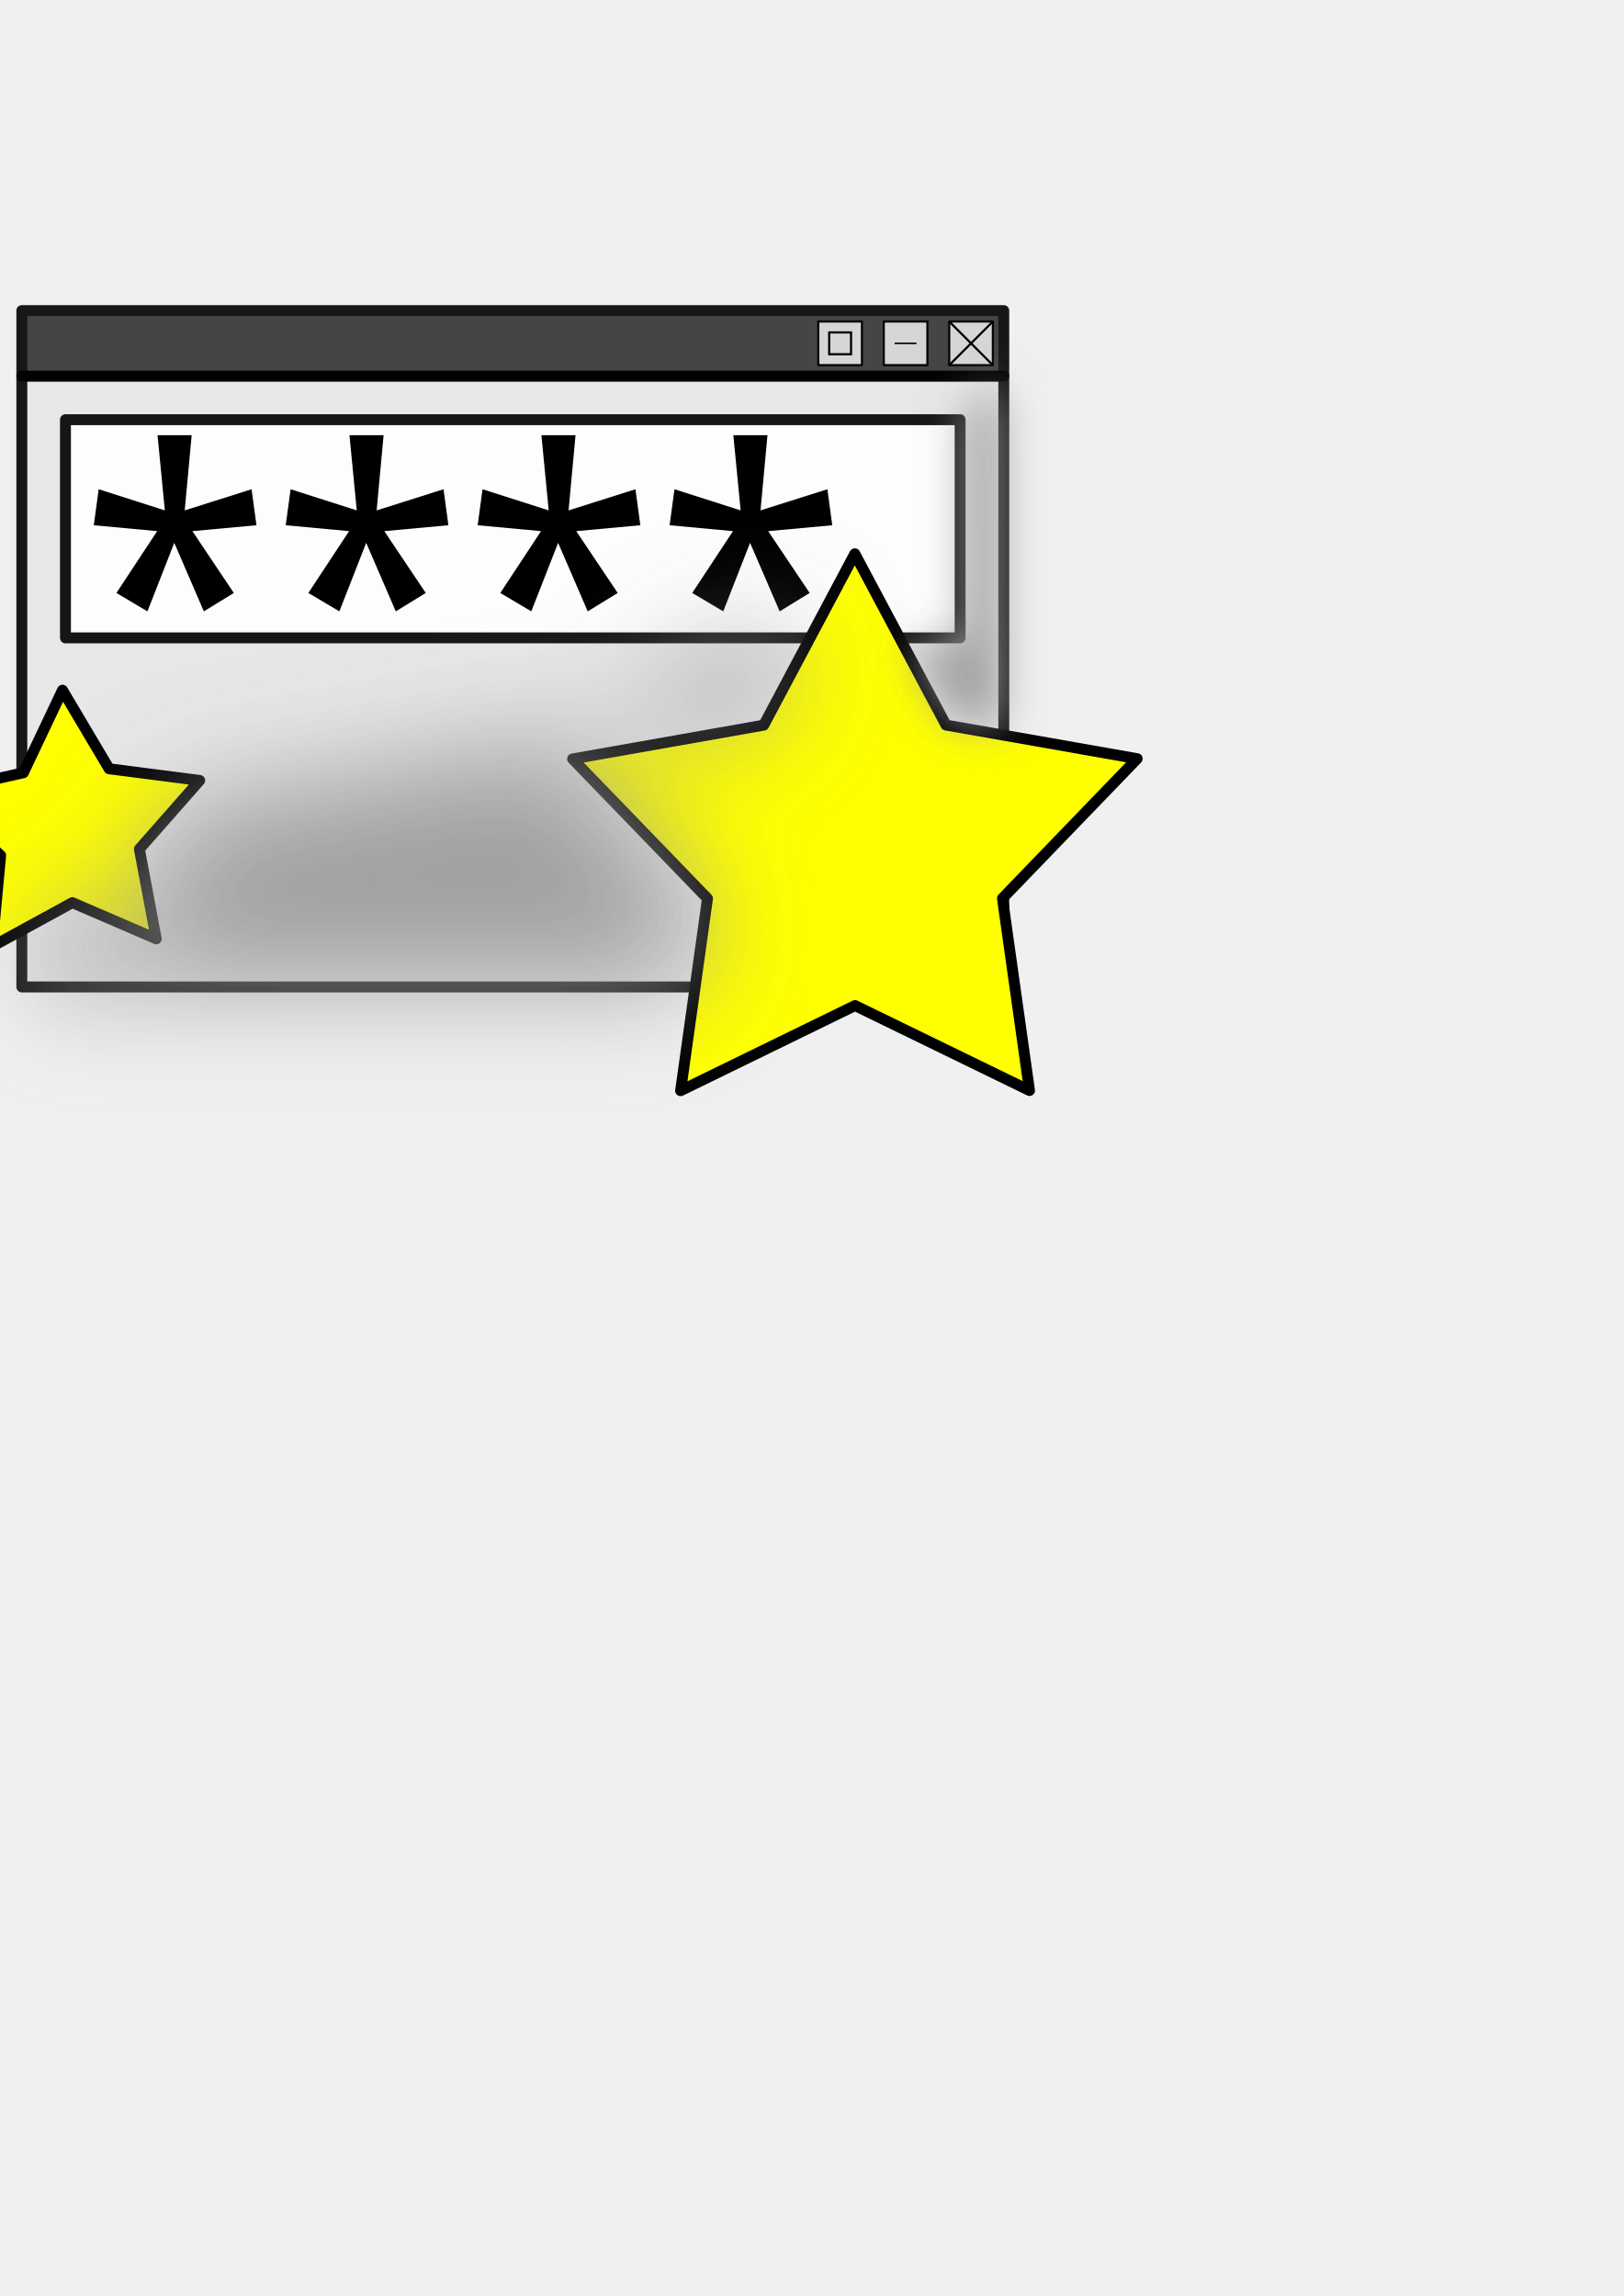
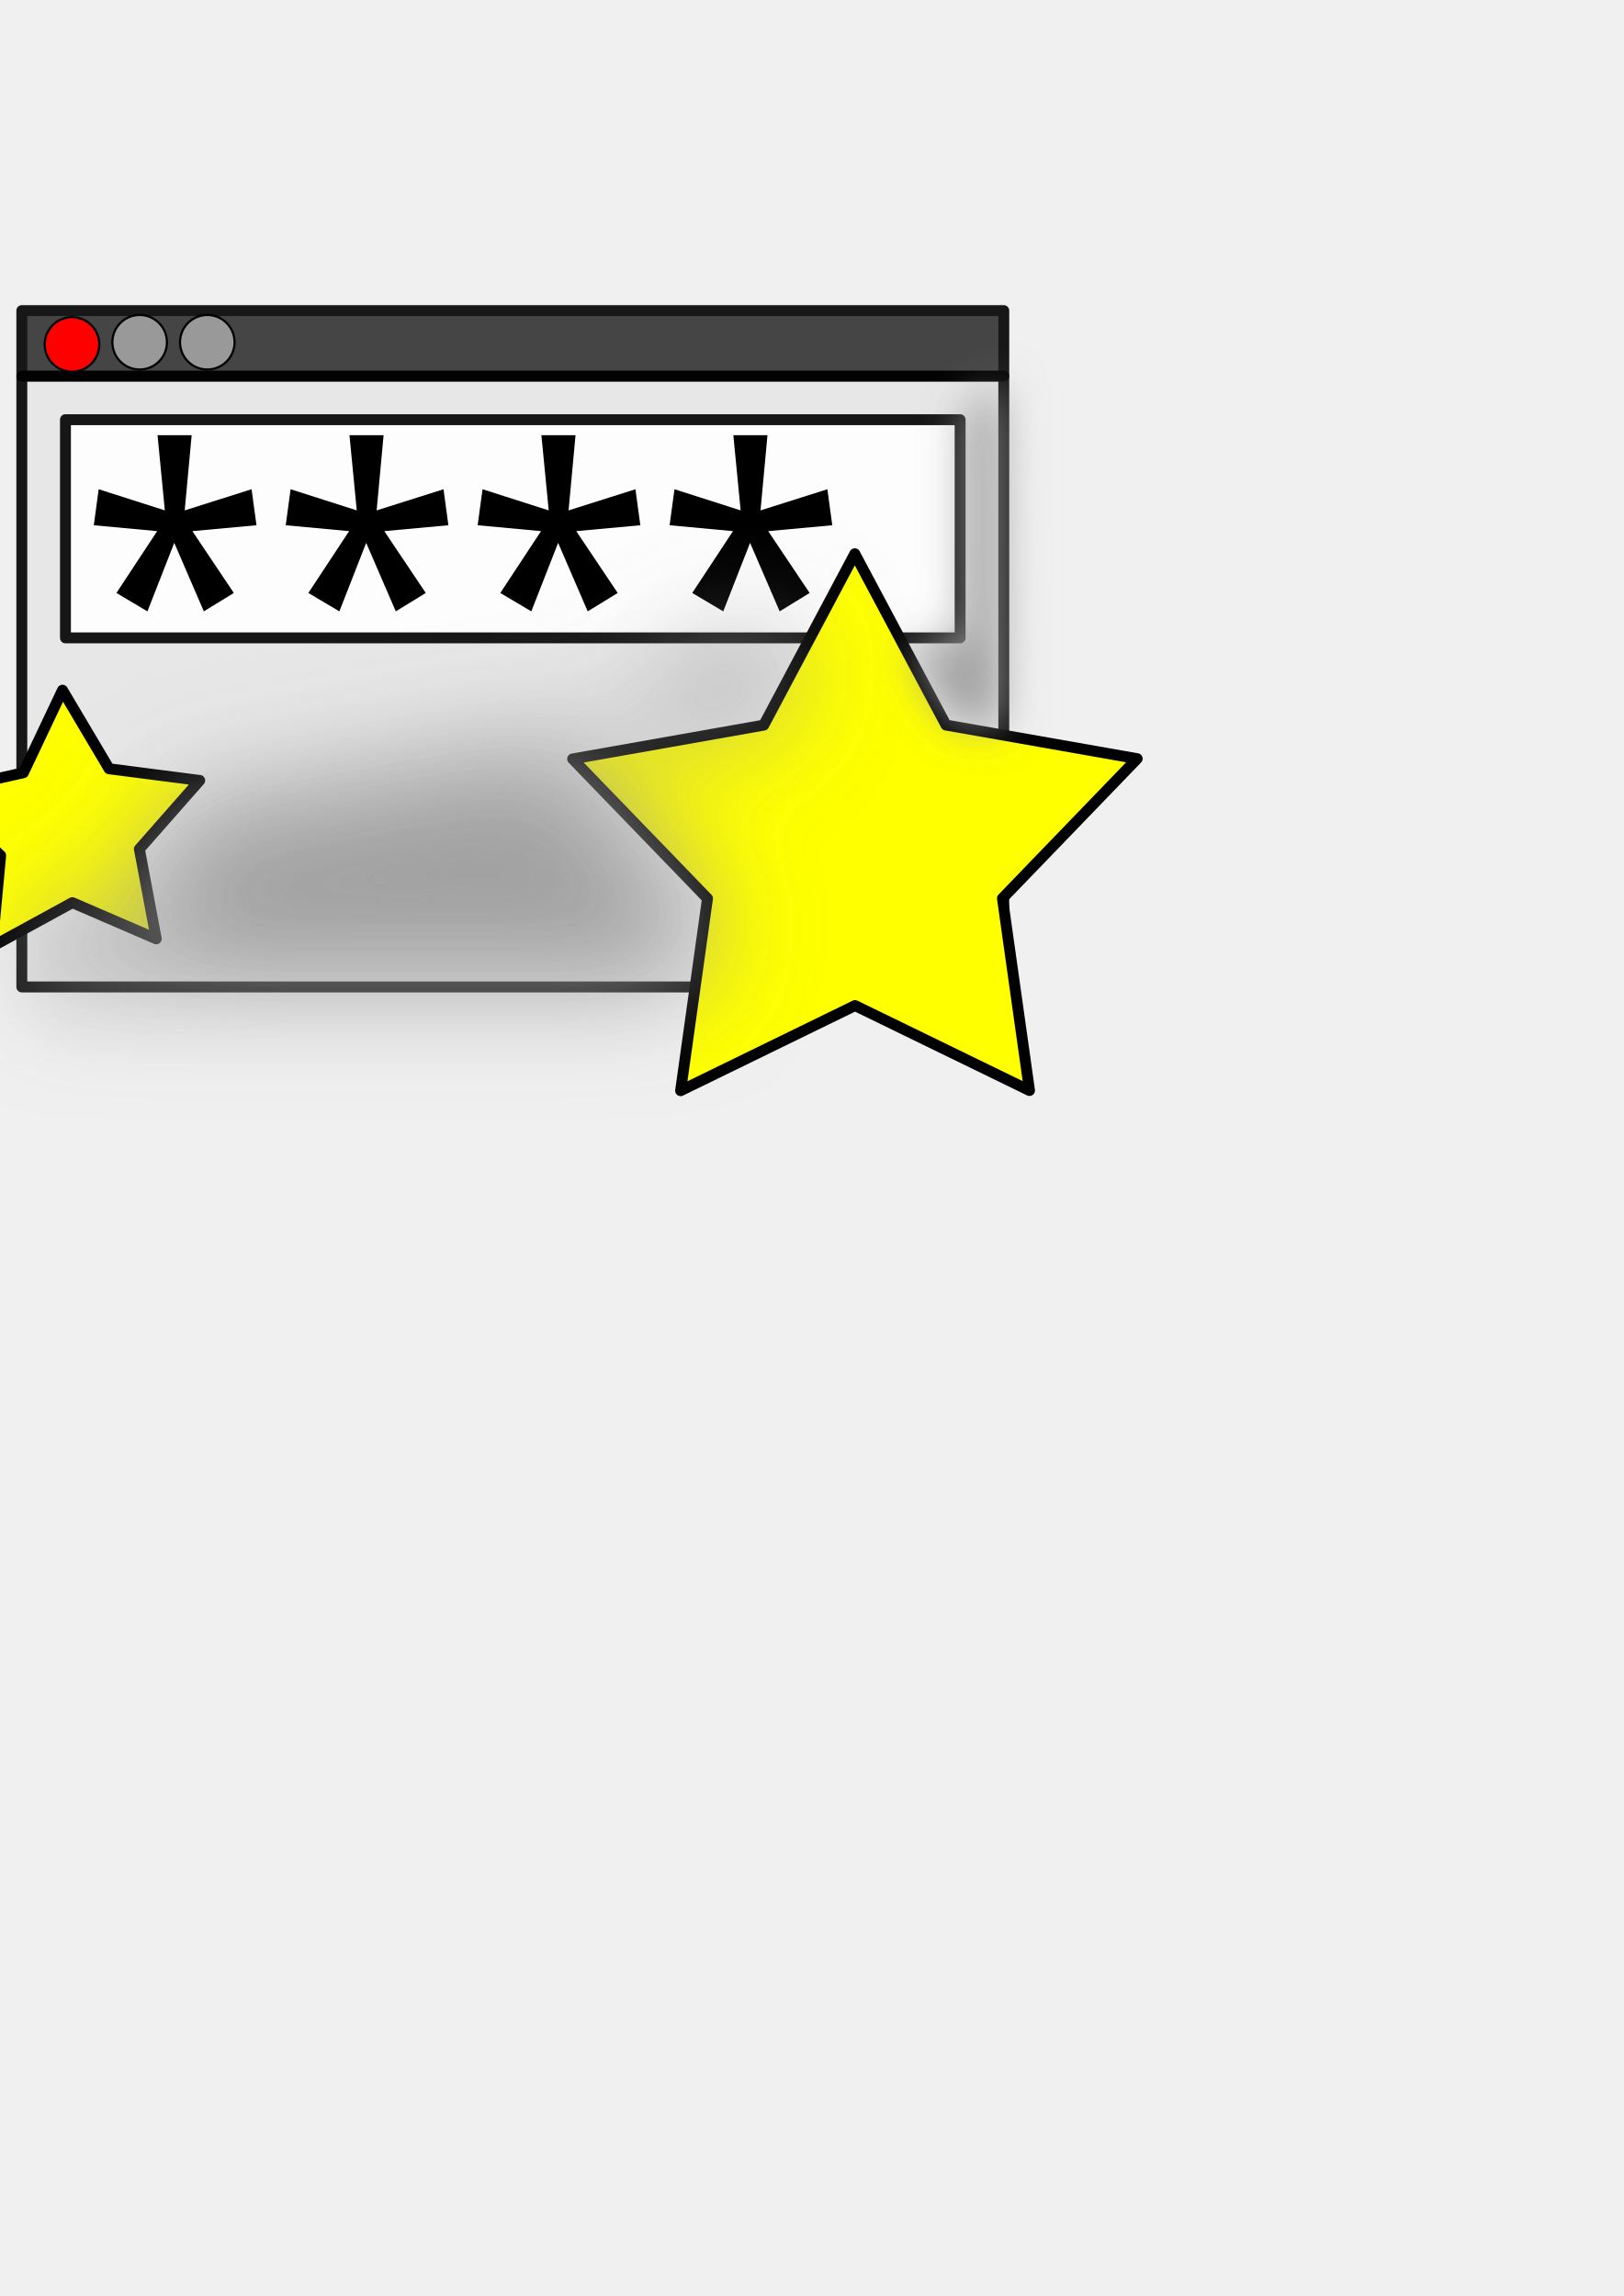
<svg xmlns="http://www.w3.org/2000/svg" width="744.094" height="1052.362" id="svg2" version="1.1">
  <defs id="defs4">
    <filter id="filter4033" x="-0.173" width="1.345" y="-0.393" height="1.787">
      <feGaussianBlur stdDeviation="25.646" id="feGaussianBlur4035" />
    </filter>
    <filter id="filter4045" x="-0.575" width="2.15" y="-0.152" height="1.303">
      <feGaussianBlur stdDeviation="10.062" id="feGaussianBlur4047" />
    </filter>
  </defs>
  <g id="layer1">
    <rect style="opacity:0.906;fill:#e6e6e6;fill-opacity:1;fill-rule:nonzero;stroke:#000000;stroke-width:5;stroke-linecap:square;stroke-linejoin:round;stroke-miterlimit:4;stroke-opacity:1;stroke-dasharray:none;" id="rect2987" width="450" height="280" x="10" y="172.362" ry="0" />
    <rect style="opacity:0.906;fill:#ffffff;fill-opacity:1;fill-rule:nonzero;stroke:#000000;stroke-width:5;stroke-linecap:square;stroke-linejoin:round;stroke-miterlimit:4;stroke-opacity:1;stroke-dasharray:none" id="rect2989" width="410" height="100" x="30" y="192.362" ry="0" />
    <text xml:space="preserve" style="font-size:169.226px;font-style:normal;font-weight:normal;line-height:125%;letter-spacing:0px;word-spacing:0px;fill:#000000;fill-opacity:1;stroke:none;font-family:Sans;stroke-width:5;stroke-miterlimit:4;stroke-dasharray:none" x="38.626" y="316.785" id="text2991" transform="scale(0.9433208,1.060085)">
      <tspan id="tspan2993" x="38.626" y="316.785">****</tspan>
    </text>
    <path style="opacity:1;fill:#ffff00;fill-opacity:1;fill-rule:nonzero;stroke:#000000;stroke-width:5;stroke-linecap:square;stroke-linejoin:round;stroke-miterlimit:4;stroke-opacity:1;stroke-dasharray:none" id="path2995" d="m 340,422.362 -79.966,-38.937 -79.929,39.013 12.32,-88.084 -61.803,-63.961 87.58,-15.502 41.732,-78.543 41.807,78.503 87.595,15.419 -61.742,64.02 z" transform="translate(131.7975,77.4715)" />
    <path style="opacity:1;fill:#ffff00;fill-opacity:1;fill-rule:nonzero;stroke:#000000;stroke-width:5;stroke-linecap:square;stroke-linejoin:round;stroke-miterlimit:4;stroke-opacity:1;stroke-dasharray:none" id="path3767" d="m 70,402.362 -38.448,-16.582 -36.745,20.075 3.889,-41.69 -30.447,-28.743 40.851,-9.184 17.927,-37.839 21.358,36.014 41.527,5.357 -27.651,31.442 z" transform="translate(1.613225,27.94845)" />
    <rect style="opacity:0.906;fill:#333333;fill-opacity:1;fill-rule:nonzero;stroke:#000000;stroke-width:5;stroke-linecap:square;stroke-linejoin:round;stroke-miterlimit:4;stroke-opacity:1;stroke-dasharray:none;" id="rect3856" width="450" height="30" x="10" y="142.362" />
-     <rect style="opacity:0.906;fill:#e6e6e6;fill-opacity:1;fill-rule:nonzero;stroke:#000000;stroke-width:1;stroke-linecap:square;stroke-linejoin:round;stroke-miterlimit:4;stroke-opacity:1;stroke-dasharray:none" id="rect3901" width="20" height="20" x="435" y="147.362" />
-     <rect style="opacity:0.906;fill:#e6e6e6;fill-opacity:1;fill-rule:nonzero;stroke:#000000;stroke-width:1;stroke-linecap:square;stroke-linejoin:round;stroke-miterlimit:4;stroke-opacity:1;stroke-dasharray:none" id="rect3901-2" width="20" height="20" x="405" y="147.362" />
-     <rect style="opacity:0.906;fill:#e6e6e6;fill-opacity:1;fill-rule:nonzero;stroke:#000000;stroke-width:1;stroke-linecap:square;stroke-linejoin:round;stroke-miterlimit:4;stroke-opacity:1;stroke-dasharray:none" id="rect3901-2-6" width="20" height="20" x="375" y="147.362" />
-     <path style="fill:none;stroke:#000000;stroke-width:1px;stroke-linecap:butt;stroke-linejoin:miter;stroke-opacity:1" d="m 435,147.362 20,20" id="path3941" />
-     <path style="fill:none;stroke:#000000;stroke-width:1px;stroke-linecap:butt;stroke-linejoin:miter;stroke-opacity:1" d="m 455,147.362 -20,20" id="path3943" />
-     <path style="fill:none;stroke:#000000;stroke-width:0.707px;stroke-linecap:butt;stroke-linejoin:miter;stroke-opacity:1" d="m 410,157.362 10,0" id="path3945" />
-     <path style="fill:none;stroke:#000000;stroke-width:1px;stroke-linecap:butt;stroke-linejoin:miter;stroke-opacity:1" d="m 380,152.362 0,10 10,0 0,-10 z" id="path3947" />
    <path style="fill:none;stroke:none;stroke-width:1px;stroke-linecap:butt;stroke-linejoin:miter;stroke-opacity:1" d="M 436.45,194.527 460,172.362 l 0,280 -450,0 0,-70 280,-50 45.252,-42.59" id="path4001" />
    <path style="opacity:0.906;fill:#999999;fill-opacity:1;fill-rule:nonzero;stroke:none;stroke-width:0.714;stroke-linecap:square;stroke-linejoin:round;stroke-miterlimit:4;stroke-opacity:1;stroke-dasharray:none;filter:url(#filter4033)" d="m 10.451,440.314 0,-11.004 11.175,-6.139 c 6.146,-3.376 11.419,-6.139 11.718,-6.139 0.299,0 8.778,3.557 18.843,7.904 10.065,4.347 19.015,7.803 19.889,7.679 1.112,-0.158 1.655,-0.791 1.807,-2.107 0.12,-1.035 -1.417,-10.592 -3.414,-21.238 l -3.632,-19.357 8.67,-9.833 c 4.769,-5.408 9.037,-9.971 9.486,-10.139 0.449,-0.168 46.827,-8.525 103.064,-18.571 l 102.248,-18.265 20.252,-19.081 20.252,-19.081 18.066,-0.026 18.066,-0.026 -1.727,3.036 c -0.95,1.67 -5.158,9.523 -9.351,17.451 -6.606,12.489 -7.882,14.467 -9.553,14.804 -1.061,0.214 -20.25,3.615 -42.643,7.558 -22.393,3.943 -41.438,7.479 -42.321,7.859 -0.888,0.382 -1.607,1.319 -1.607,2.096 0,0.853 4.974,6.549 12.643,14.48 6.954,7.191 20.802,21.498 30.774,31.794 l 18.131,18.72 -2.681,19.316 -2.681,19.316 -152.736,0 -152.736,0 0,-11.004 z" id="path4003" />
    <path style="opacity:0.906;fill:#999999;fill-opacity:1;fill-rule:nonzero;stroke:none;stroke-width:0.714;stroke-linecap:square;stroke-linejoin:round;stroke-miterlimit:4;stroke-opacity:1;stroke-dasharray:none;filter:url(#filter4045)" d="m 447.29,331.909 c -6.257,-1.092 -11.62,-2.234 -11.919,-2.538 -0.299,-0.304 -4.571,-8.107 -9.493,-17.339 l -8.949,-16.786 12.266,-0.196 c 8.714,-0.139 12.429,-0.45 12.829,-1.071 0.31,-0.481 0.553,-24.097 0.54,-52.478 l -0.024,-51.603 8.063,-7.62 8.063,-7.62 0.185,40.171 c 0.102,22.094 0.102,57.922 0,79.618 l -0.185,39.448 -11.376,-1.985 z" id="path4005" />
+     <path style="fill:#ff0000;fill-opacity:1;fill-rule:nonzero;stroke:#000000;stroke-width:1;stroke-linecap:square;stroke-linejoin:round;stroke-miterlimit:4;stroke-opacity:1;stroke-dasharray:none" id="path3004" d="m 32.108,72.858 a 12.5,12.5 0 1 1 0.452,-0.577" transform="translate(10.5,93)" />
+     <path style="fill:#999999;fill-opacity:1;fill-rule:nonzero;stroke:#000000;stroke-width:1;stroke-linecap:square;stroke-linejoin:round;stroke-miterlimit:4;stroke-opacity:1;stroke-dasharray:none" id="path3004-8" d="m 32.108,72.858 a 12.5,12.5 0 1 1 0.452,-0.577" transform="translate(41.5,92)" />
+     <path style="fill:#999999;fill-opacity:1;fill-rule:nonzero;stroke:#000000;stroke-width:1;stroke-linecap:square;stroke-linejoin:round;stroke-miterlimit:4;stroke-opacity:1;stroke-dasharray:none" id="path3004-8-1" d="m 32.108,72.858 a 12.5,12.5 0 1 1 0.452,-0.577" transform="translate(72.5,92)" />
  </g>
</svg>
